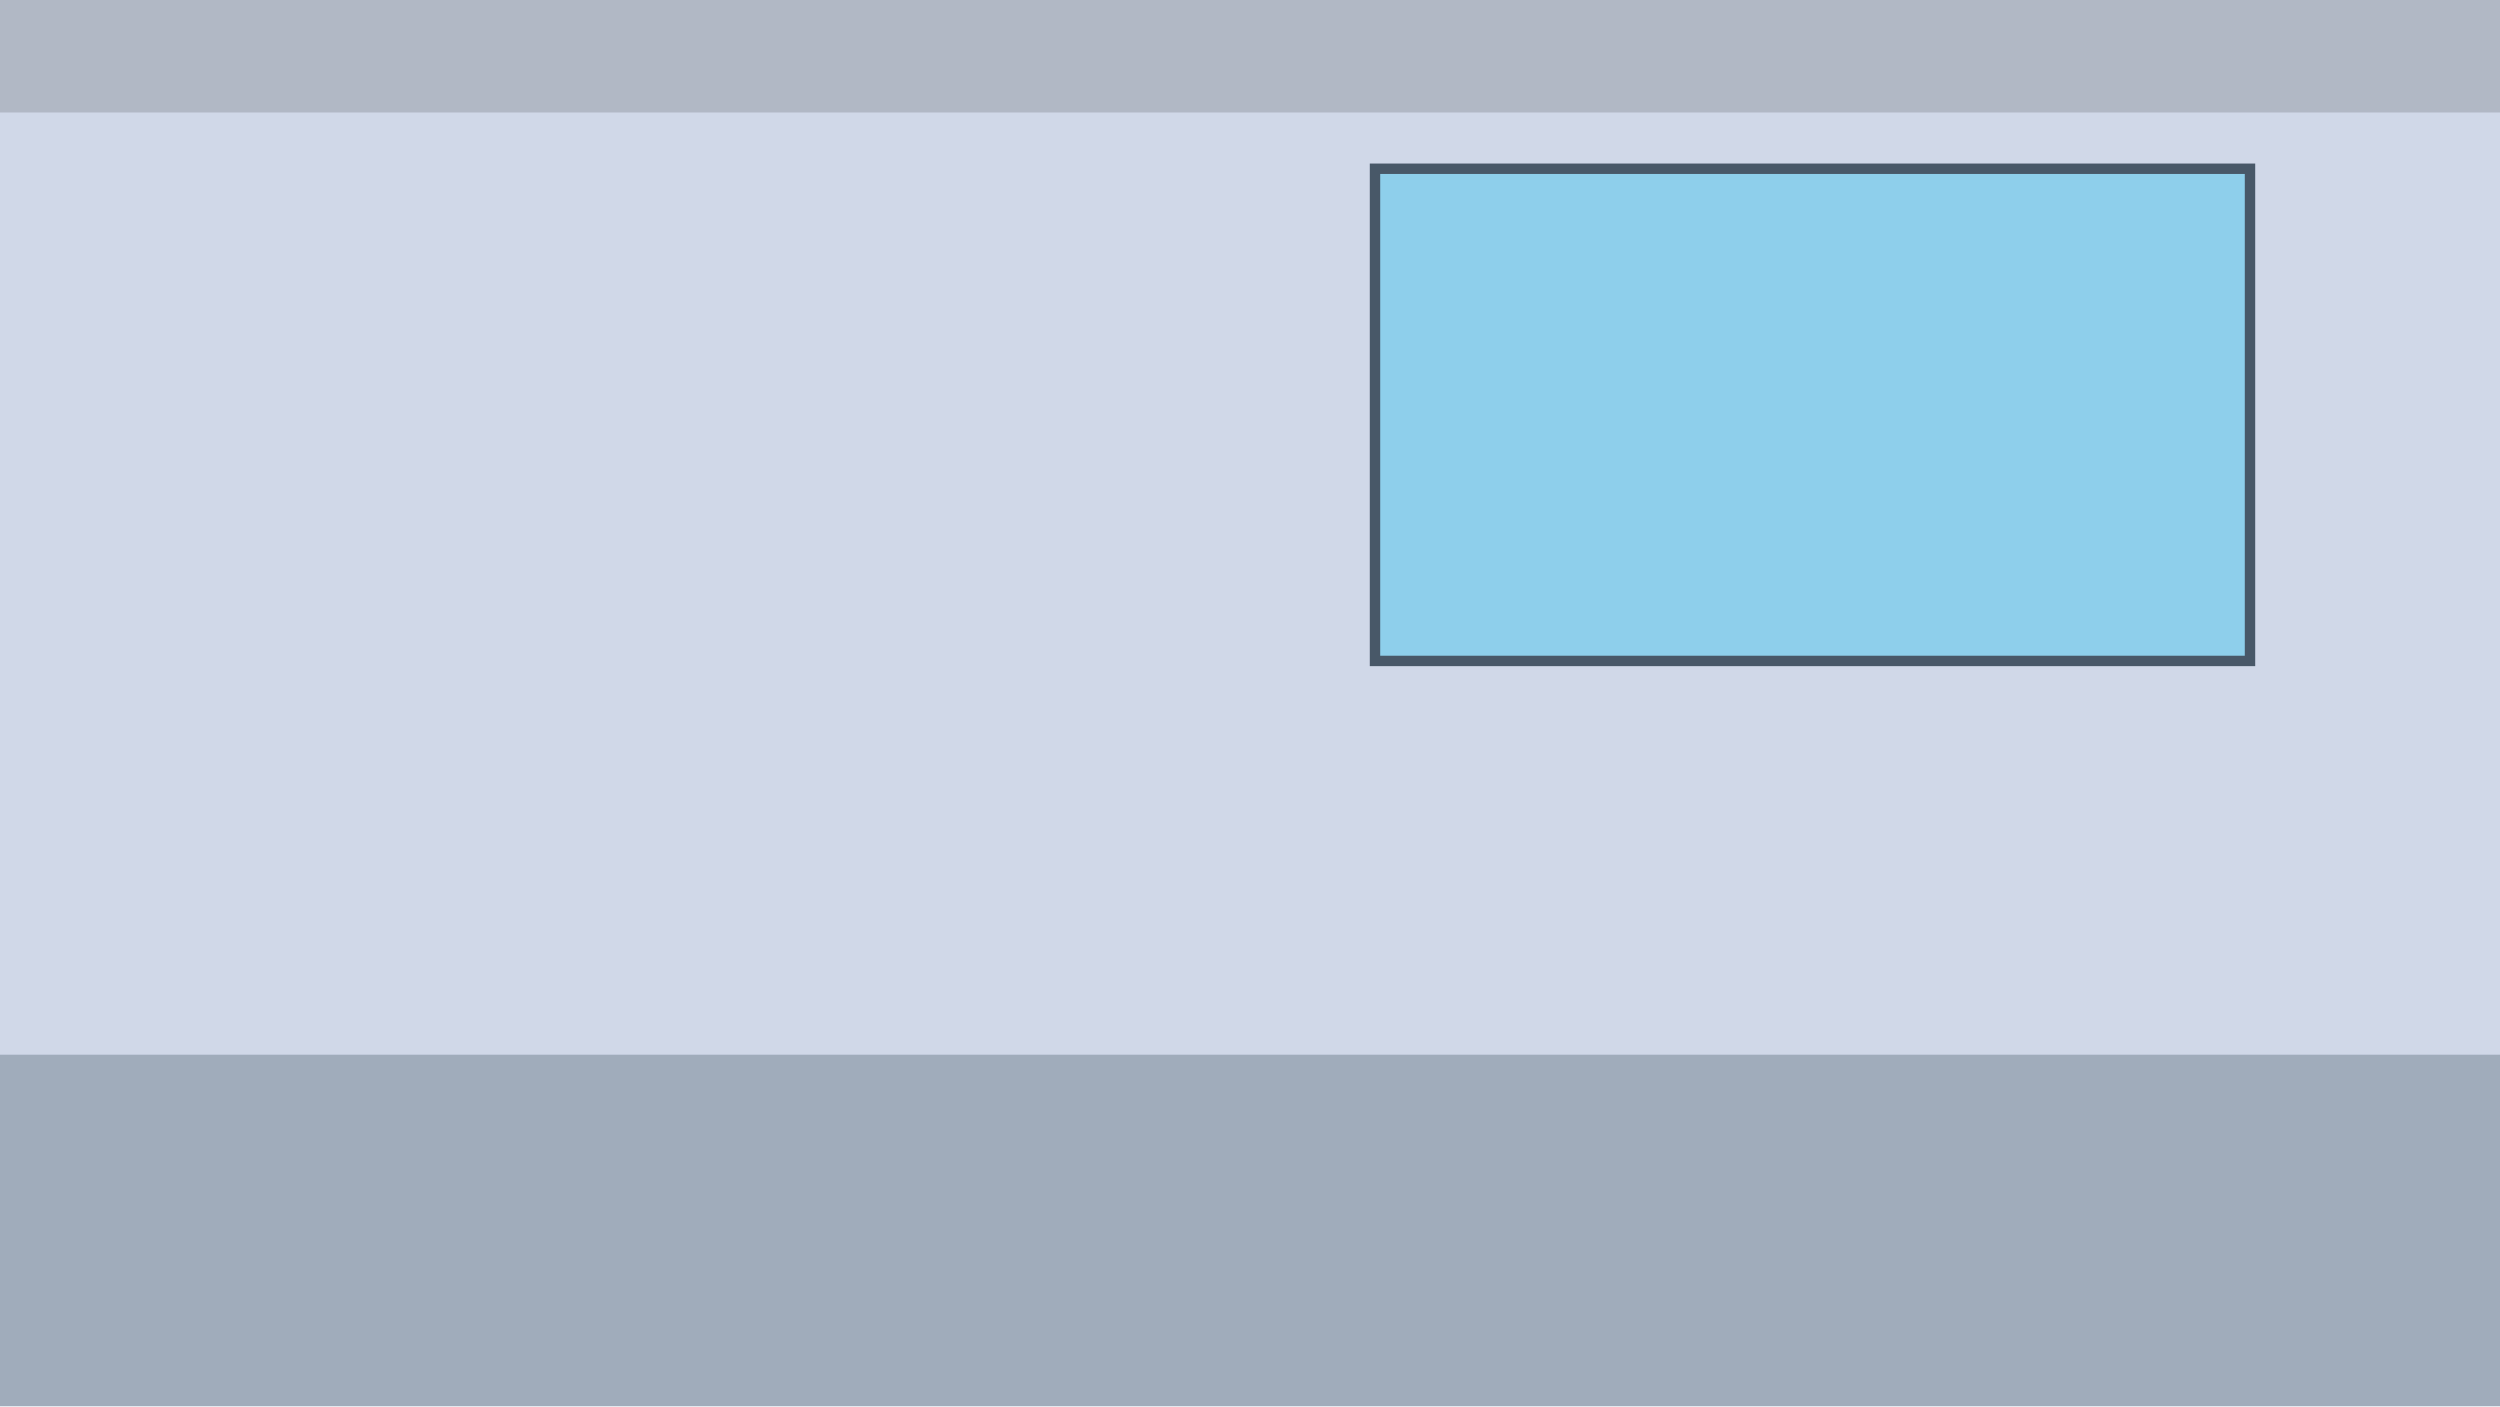
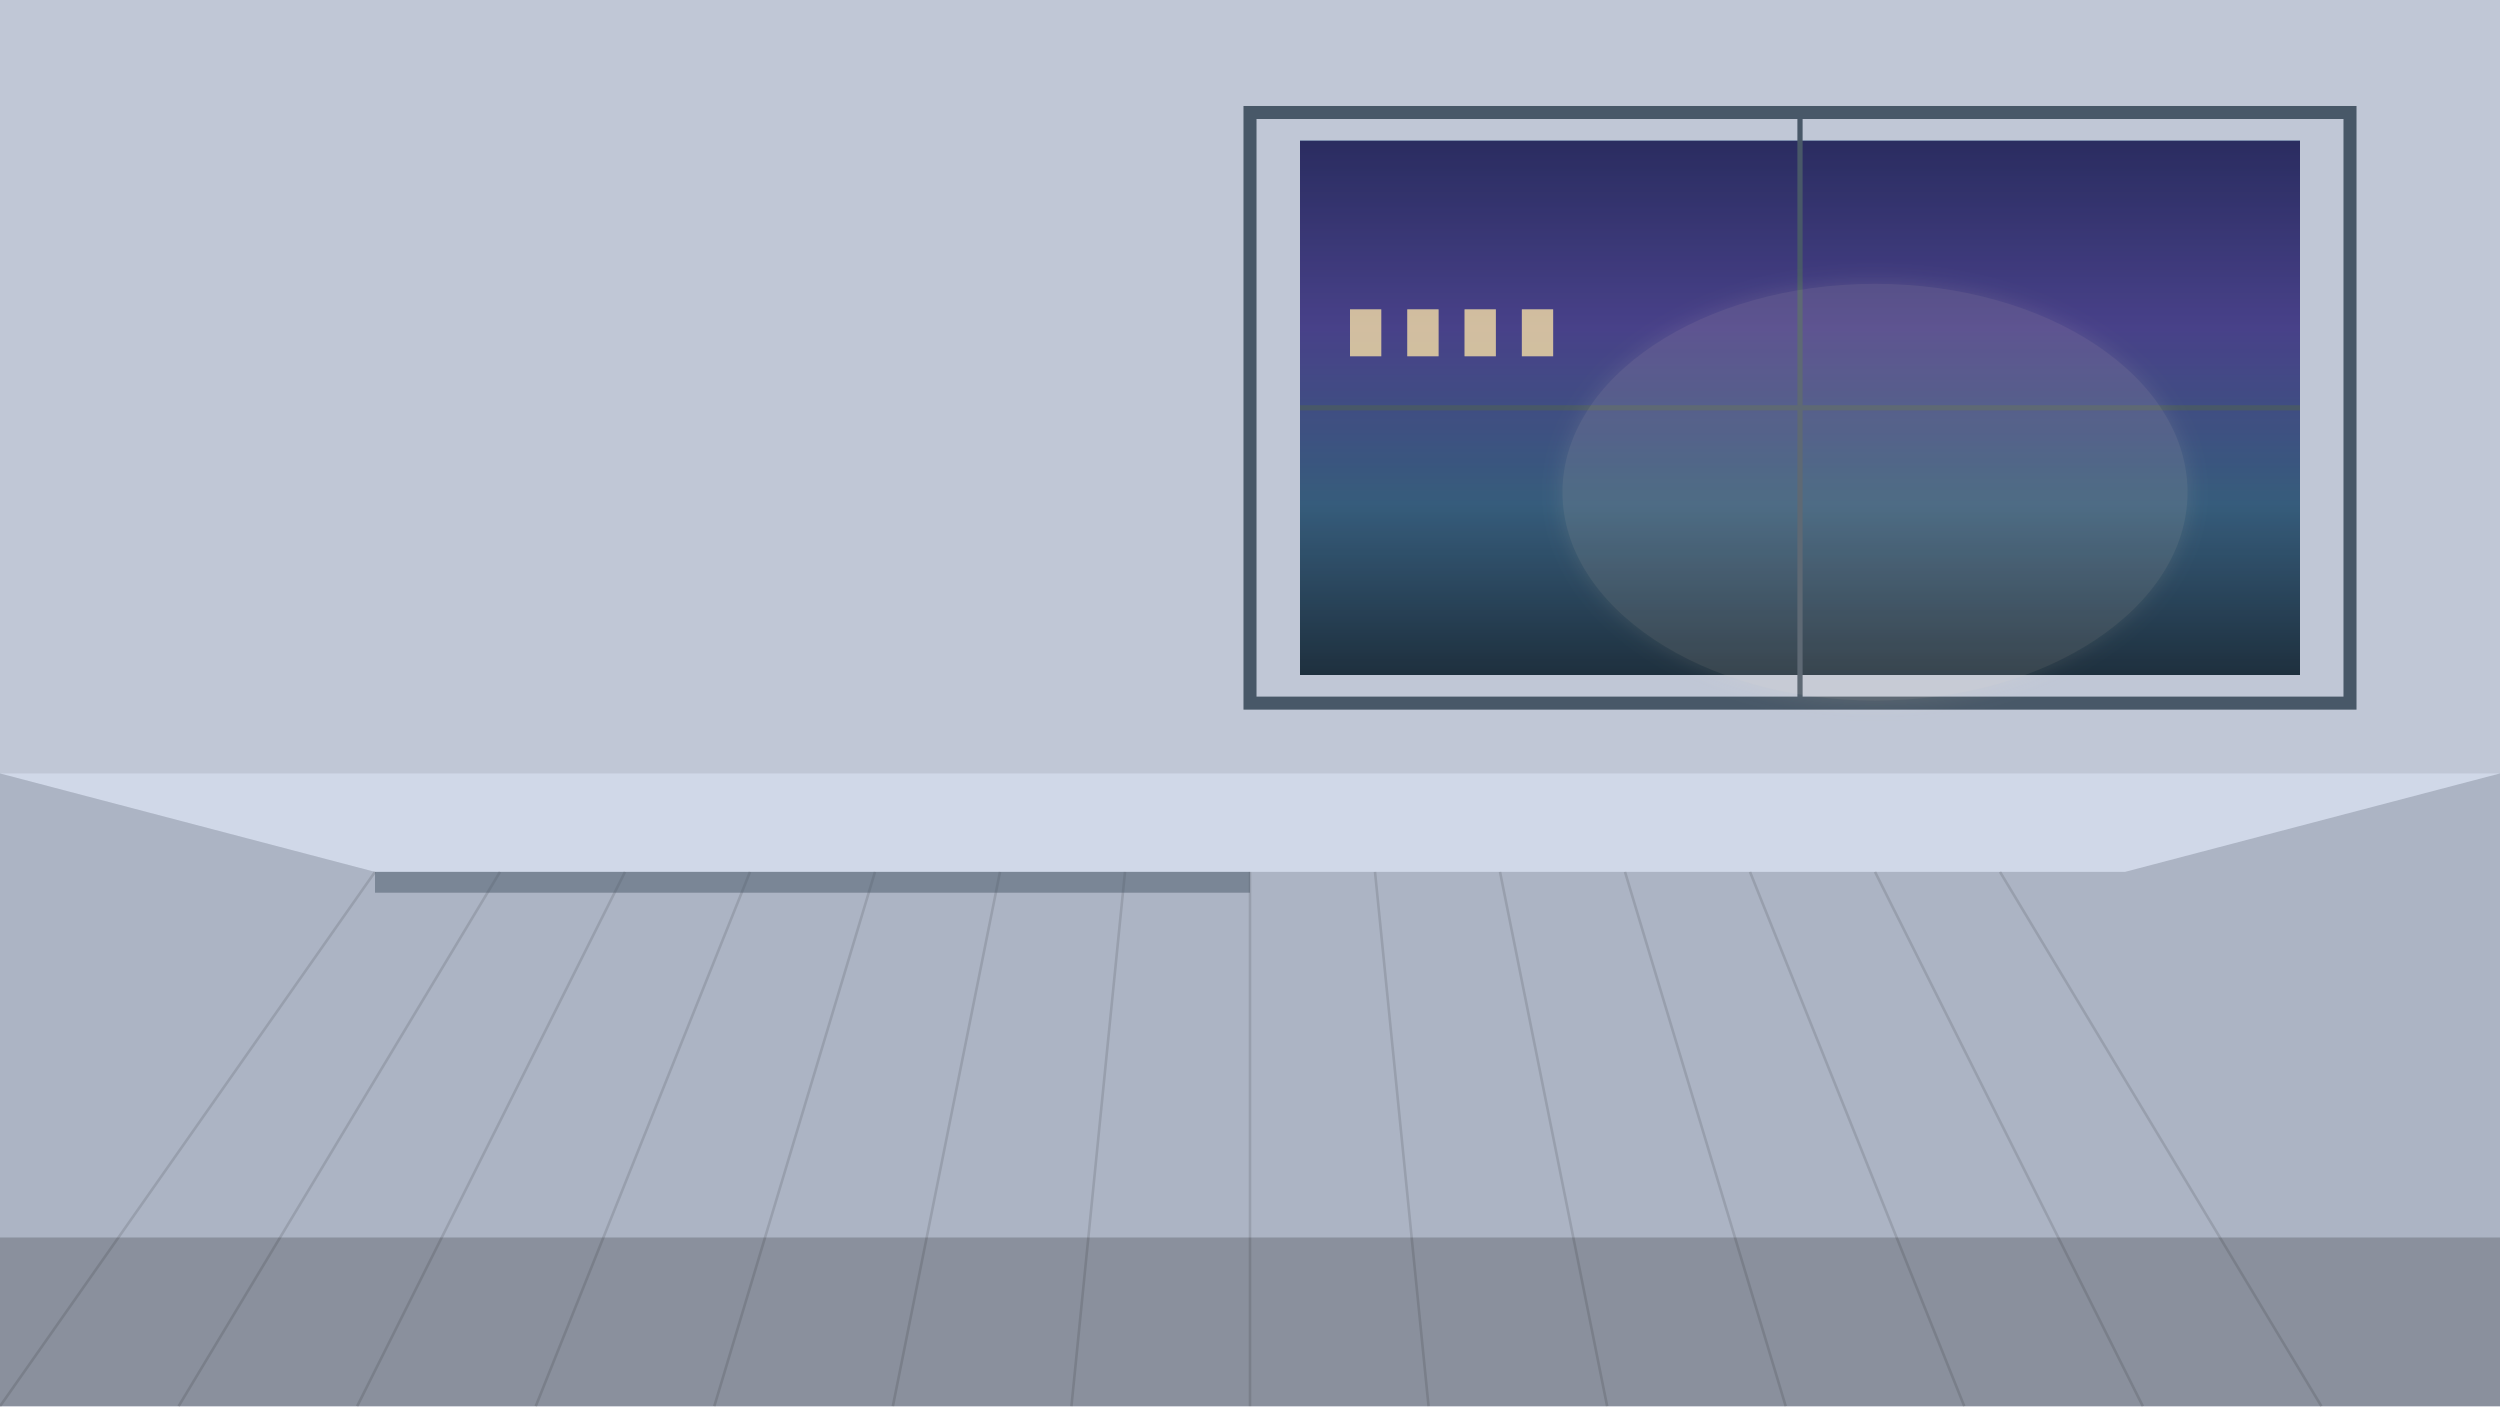
<svg xmlns="http://www.w3.org/2000/svg" viewBox="0 0 960 540" width="960" height="540">
+   <defs>
+     <linearGradient id="skyTop" x1="0" y1="0" x2="0" y2="1">
+       <stop offset="0%" stop-color="#1a1048" />
+       <stop offset="35%" stop-color="#3d2878" />
+       <stop offset="68%" stop-color="#284868" />
+       <stop offset="100%" stop-color="#0c1420" />
+     </linearGradient>
+     <linearGradient id="skyDay" x1="0" y1="0" x2="0" y2="1">
+       <stop offset="0%" stop-color="#7ec8ff" />
+       <stop offset="45%" stop-color="#a8d8f8" />
+       <stop offset="78%" stop-color="#e8c878" />
+       <stop offset="100%" stop-color="#88b868" />
+     </linearGradient>
+     <linearGradient id="skySunset" x1="0" y1="0" x2="0" y2="1">
+       <stop offset="0%" stop-color="#ff6b4a" />
+       <stop offset="28%" stop-color="#d84888" />
+       <stop offset="55%" stop-color="#683878" />
+       <stop offset="100%" stop-color="#120818" />
+     </linearGradient>
+     <linearGradient id="haze" x1="0" y1="0.4" x2="0" y2="1">
+       <stop offset="0%" stop-color="#fff" stop-opacity="0" />
+       <stop offset="100%" stop-color="#c8d8f0" stop-opacity="0.22" />
+     </linearGradient>
+     <filter id="softGlow" x="-40%" y="-40%" width="180%" height="180%">
+       <feGaussianBlur stdDeviation="4" result="b" />
+       <feMerge>
+         <feMergeNode in="b" />
+         <feMergeNode in="SourceGraphic" />
+       </feMerge>
+     </filter>
+     <filter id="neonGlow" x="-60%" y="-60%" width="220%" height="220%">
+       <feGaussianBlur stdDeviation="6" result="b" />
+       <feMerge>
+         <feMergeNode in="b" />
+         <feMergeNode in="b" />
+         <feMergeNode in="SourceGraphic" />
+       </feMerge>
+     </filter>
+     <filter id="paintSoft" x="-2%" y="-2%" width="104%" height="104%">
+       <feGaussianBlur stdDeviation="0.6" />
+     </filter>
+     <radialGradient id="sunDisc" cx="0.5" cy="0.5" r="0.5">
+       <stop offset="0%" stop-color="#fff8e8" />
+       <stop offset="55%" stop-color="#ffd080" />
+       <stop offset="100%" stop-color="#ff904000" />
+     </radialGradient>
+     <radialGradient id="moonGlow" cx="0.5" cy="0.5" r="0.5">
+       <stop offset="0%" stop-color="#fffef8" />
+       <stop offset="40%" stop-color="#e8e0f0" />
+       <stop offset="100%" stop-color="#e8e0f000" />
+     </radialGradient>
+   </defs>
  <rect width="960" height="540" fill="#d0d8e8" />
-   <rect x="0" y="405" width="960" height="135" fill="#485868" opacity="0.35" />
-   <rect x="528" y="64.8" width="336" height="189" fill="#87ceeb" opacity="0.9" />
-   <rect x="528" y="64.8" width="336" height="189" fill="none" stroke="#485868" stroke-width="4" />
-   <rect x="0" y="0" width="960" height="43.2" fill="#000" opacity="0.15" />
+   <polygon points="0,297 0,540 960,540 960,297 816,334.8 144,334.8" fill="#a8b0c0" opacity="0.9" />
+   <line x1="0" y1="540" x2="144" y2="334.8" stroke="#000" stroke-opacity="0.12" stroke-width="1" />
+   <line x1="68.571" y1="540" x2="192" y2="334.8" stroke="#000" stroke-opacity="0.12" stroke-width="1" />
+   <line x1="137.143" y1="540" x2="240" y2="334.8" stroke="#000" stroke-opacity="0.12" stroke-width="1" />
+   <line x1="205.714" y1="540" x2="288" y2="334.8" stroke="#000" stroke-opacity="0.12" stroke-width="1" />
+   <line x1="274.286" y1="540" x2="336" y2="334.8" stroke="#000" stroke-opacity="0.12" stroke-width="1" />
+   <line x1="342.857" y1="540" x2="384" y2="334.8" stroke="#000" stroke-opacity="0.12" stroke-width="1" />
+   <line x1="411.429" y1="540" x2="432" y2="334.8" stroke="#000" stroke-opacity="0.12" stroke-width="1" />
+   <line x1="480" y1="540" x2="480" y2="334.8" stroke="#000" stroke-opacity="0.12" stroke-width="1" />
+   <line x1="548.571" y1="540" x2="528" y2="334.8" stroke="#000" stroke-opacity="0.12" stroke-width="1" />
+   <line x1="617.143" y1="540" x2="576" y2="334.8" stroke="#000" stroke-opacity="0.12" stroke-width="1" />
+   <line x1="685.714" y1="540" x2="624" y2="334.8" stroke="#000" stroke-opacity="0.12" stroke-width="1" />
+   <line x1="754.286" y1="540" x2="672" y2="334.8" stroke="#000" stroke-opacity="0.12" stroke-width="1" />
+   <line x1="822.857" y1="540" x2="720" y2="334.8" stroke="#000" stroke-opacity="0.12" stroke-width="1" />
+   <line x1="891.429" y1="540" x2="768" y2="334.8" stroke="#000" stroke-opacity="0.12" stroke-width="1" />
+   <rect x="0" y="0" width="960" height="297" fill="#000" opacity="0.08" />
+   <rect x="499.2" y="54" width="384" height="205.2" fill="#87ceeb" />
+   <rect x="499.2" y="54" width="384" height="205.2" fill="url(#skyTop)" opacity="0.85" />
+   <rect x="518.4" y="118.8" width="12" height="18" fill="#ffe8a8" opacity="0.5" />
+   <rect x="540.4" y="118.8" width="12" height="18" fill="#ffe8a8" opacity="0.5" />
+   <rect x="562.4" y="118.8" width="12" height="18" fill="#ffe8a8" opacity="0.5" />
+   <rect x="584.4" y="118.8" width="12" height="18" fill="#ffe8a8" opacity="0.5" />
+   <rect x="518.4" y="118.8" width="12" height="18" fill="#ffe8a8" opacity="0.5" />
+   <rect x="540.4" y="118.8" width="12" height="18" fill="#ffe8a8" opacity="0.5" />
+   <rect x="562.4" y="118.8" width="12" height="18" fill="#ffe8a8" opacity="0.5" />
+   <rect x="584.4" y="118.8" width="12" height="18" fill="#ffe8a8" opacity="0.5" />
+   <rect x="480" y="43.2" width="422.4" height="226.8" fill="none" stroke="#485868" stroke-width="5" />
+   <path d="M691.2 43.2 L691.2 270 M499.2 156.6 L883.2 156.6" stroke="#485868" stroke-width="2" />
+   <ellipse cx="720" cy="189" rx="120" ry="80" fill="#ffe8c8" opacity="0.12" filter="url(#softGlow)" />
+   <rect x="144" y="334.8" width="336" height="8" fill="#485868" opacity="0.5" />
+   <rect x="0" y="475.2" width="960" height="64.8" fill="#000" opacity="0.2" />
</svg>
